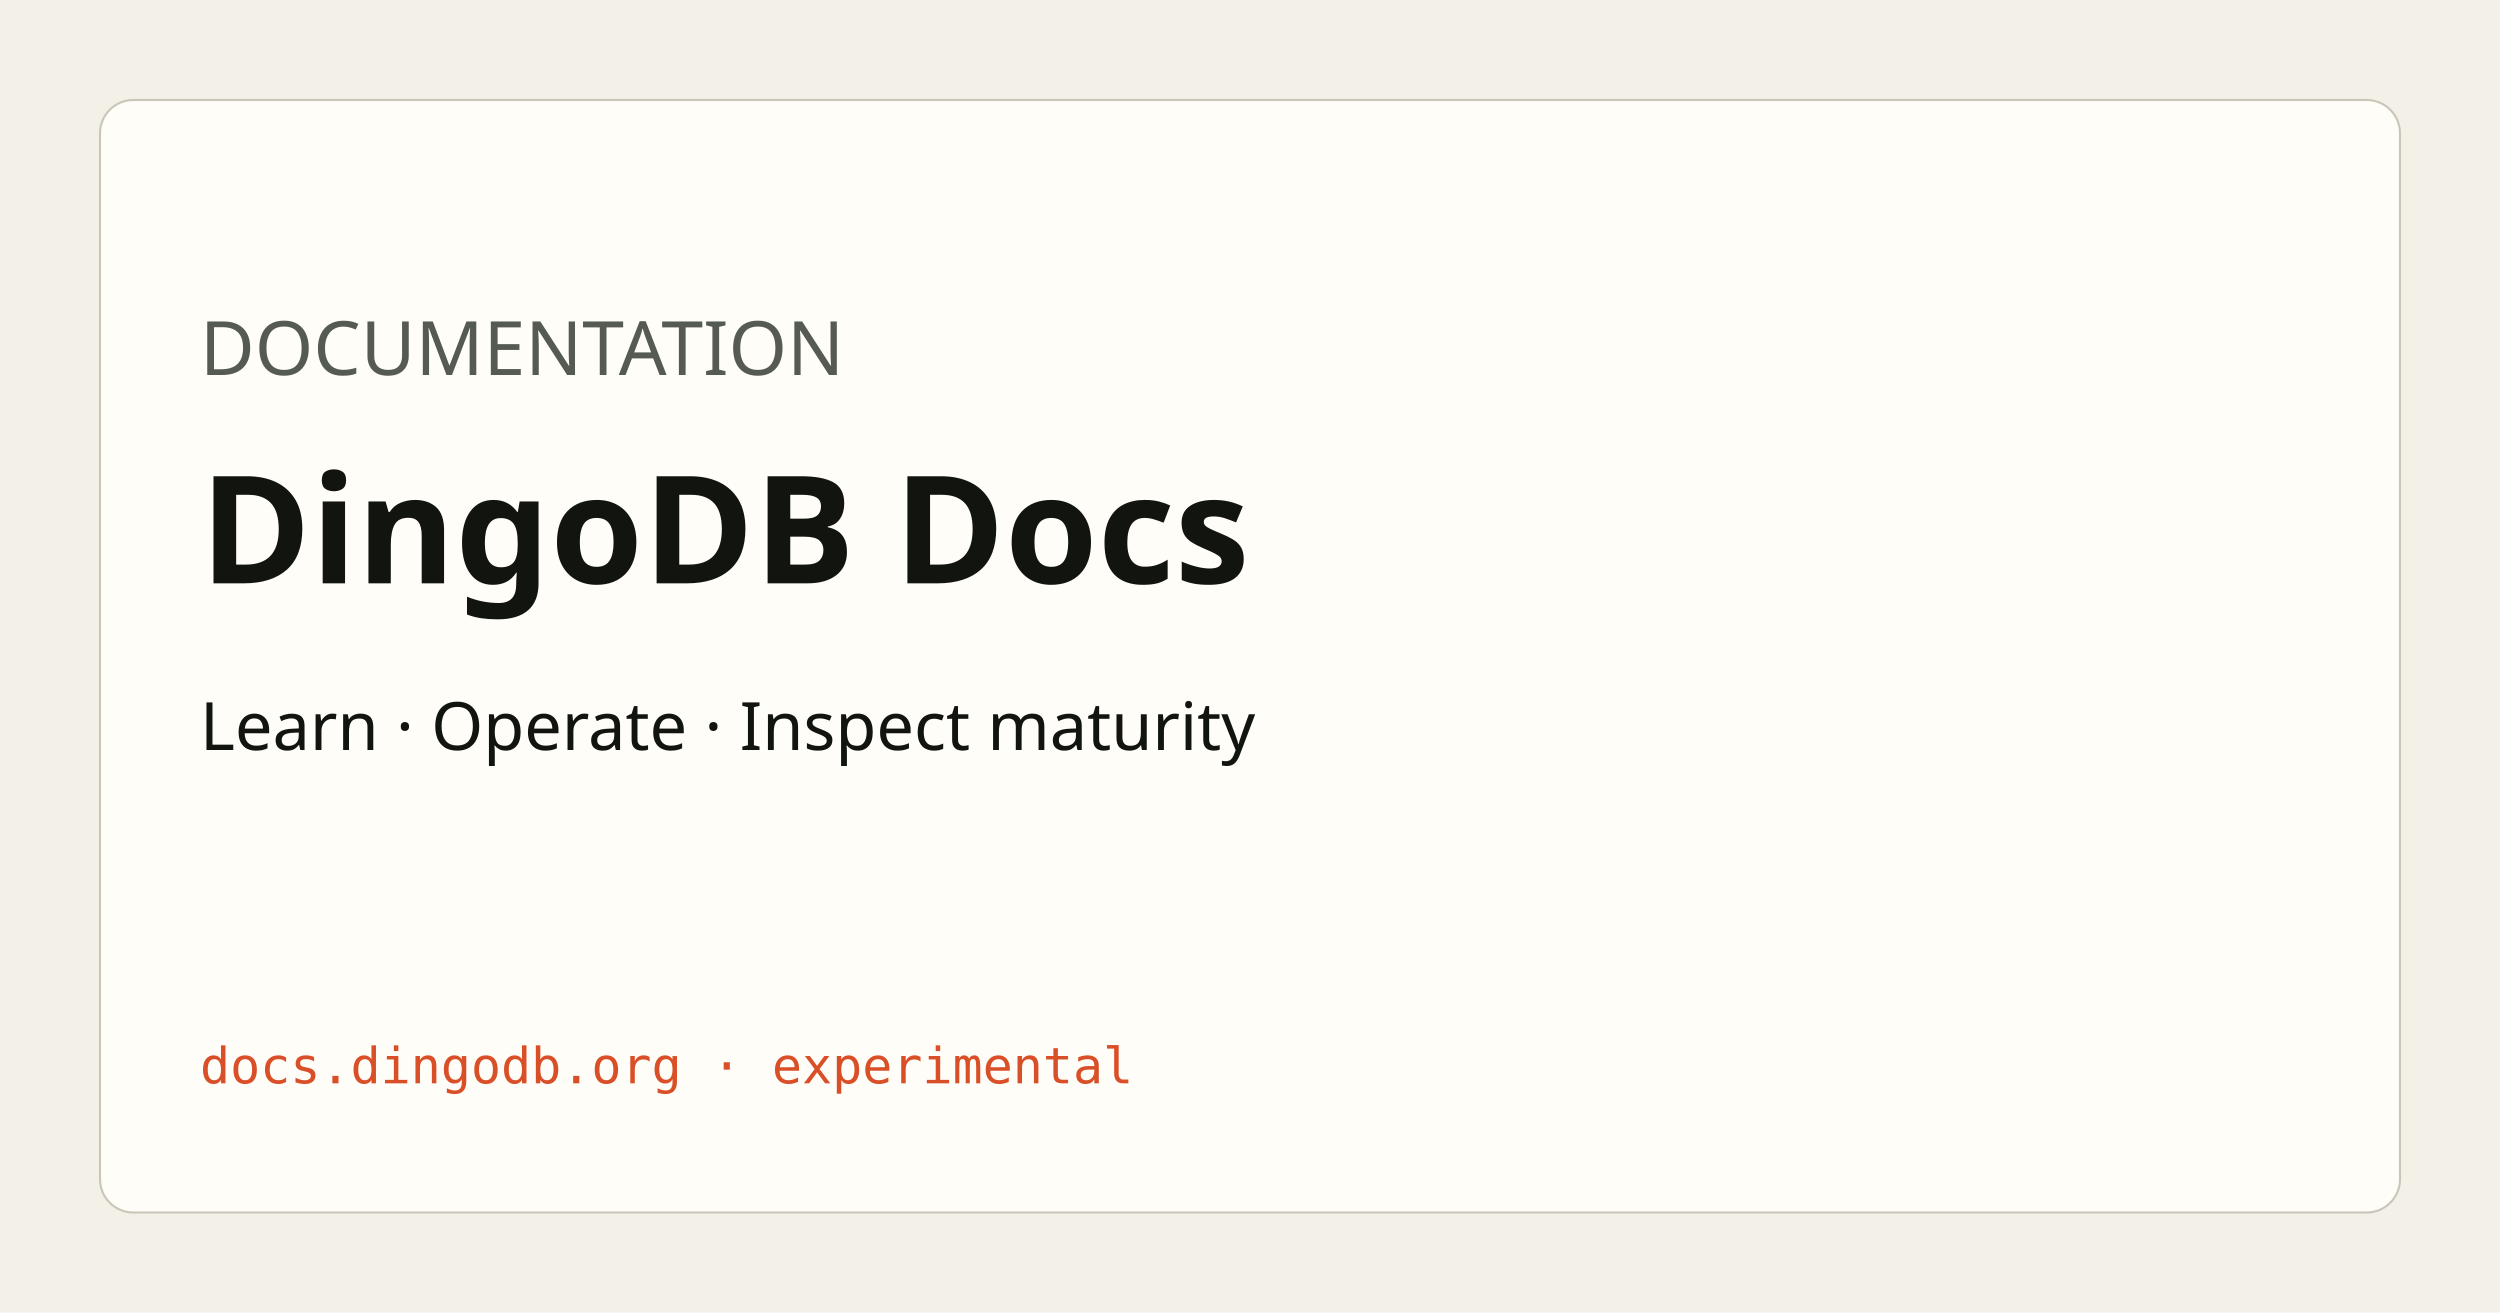
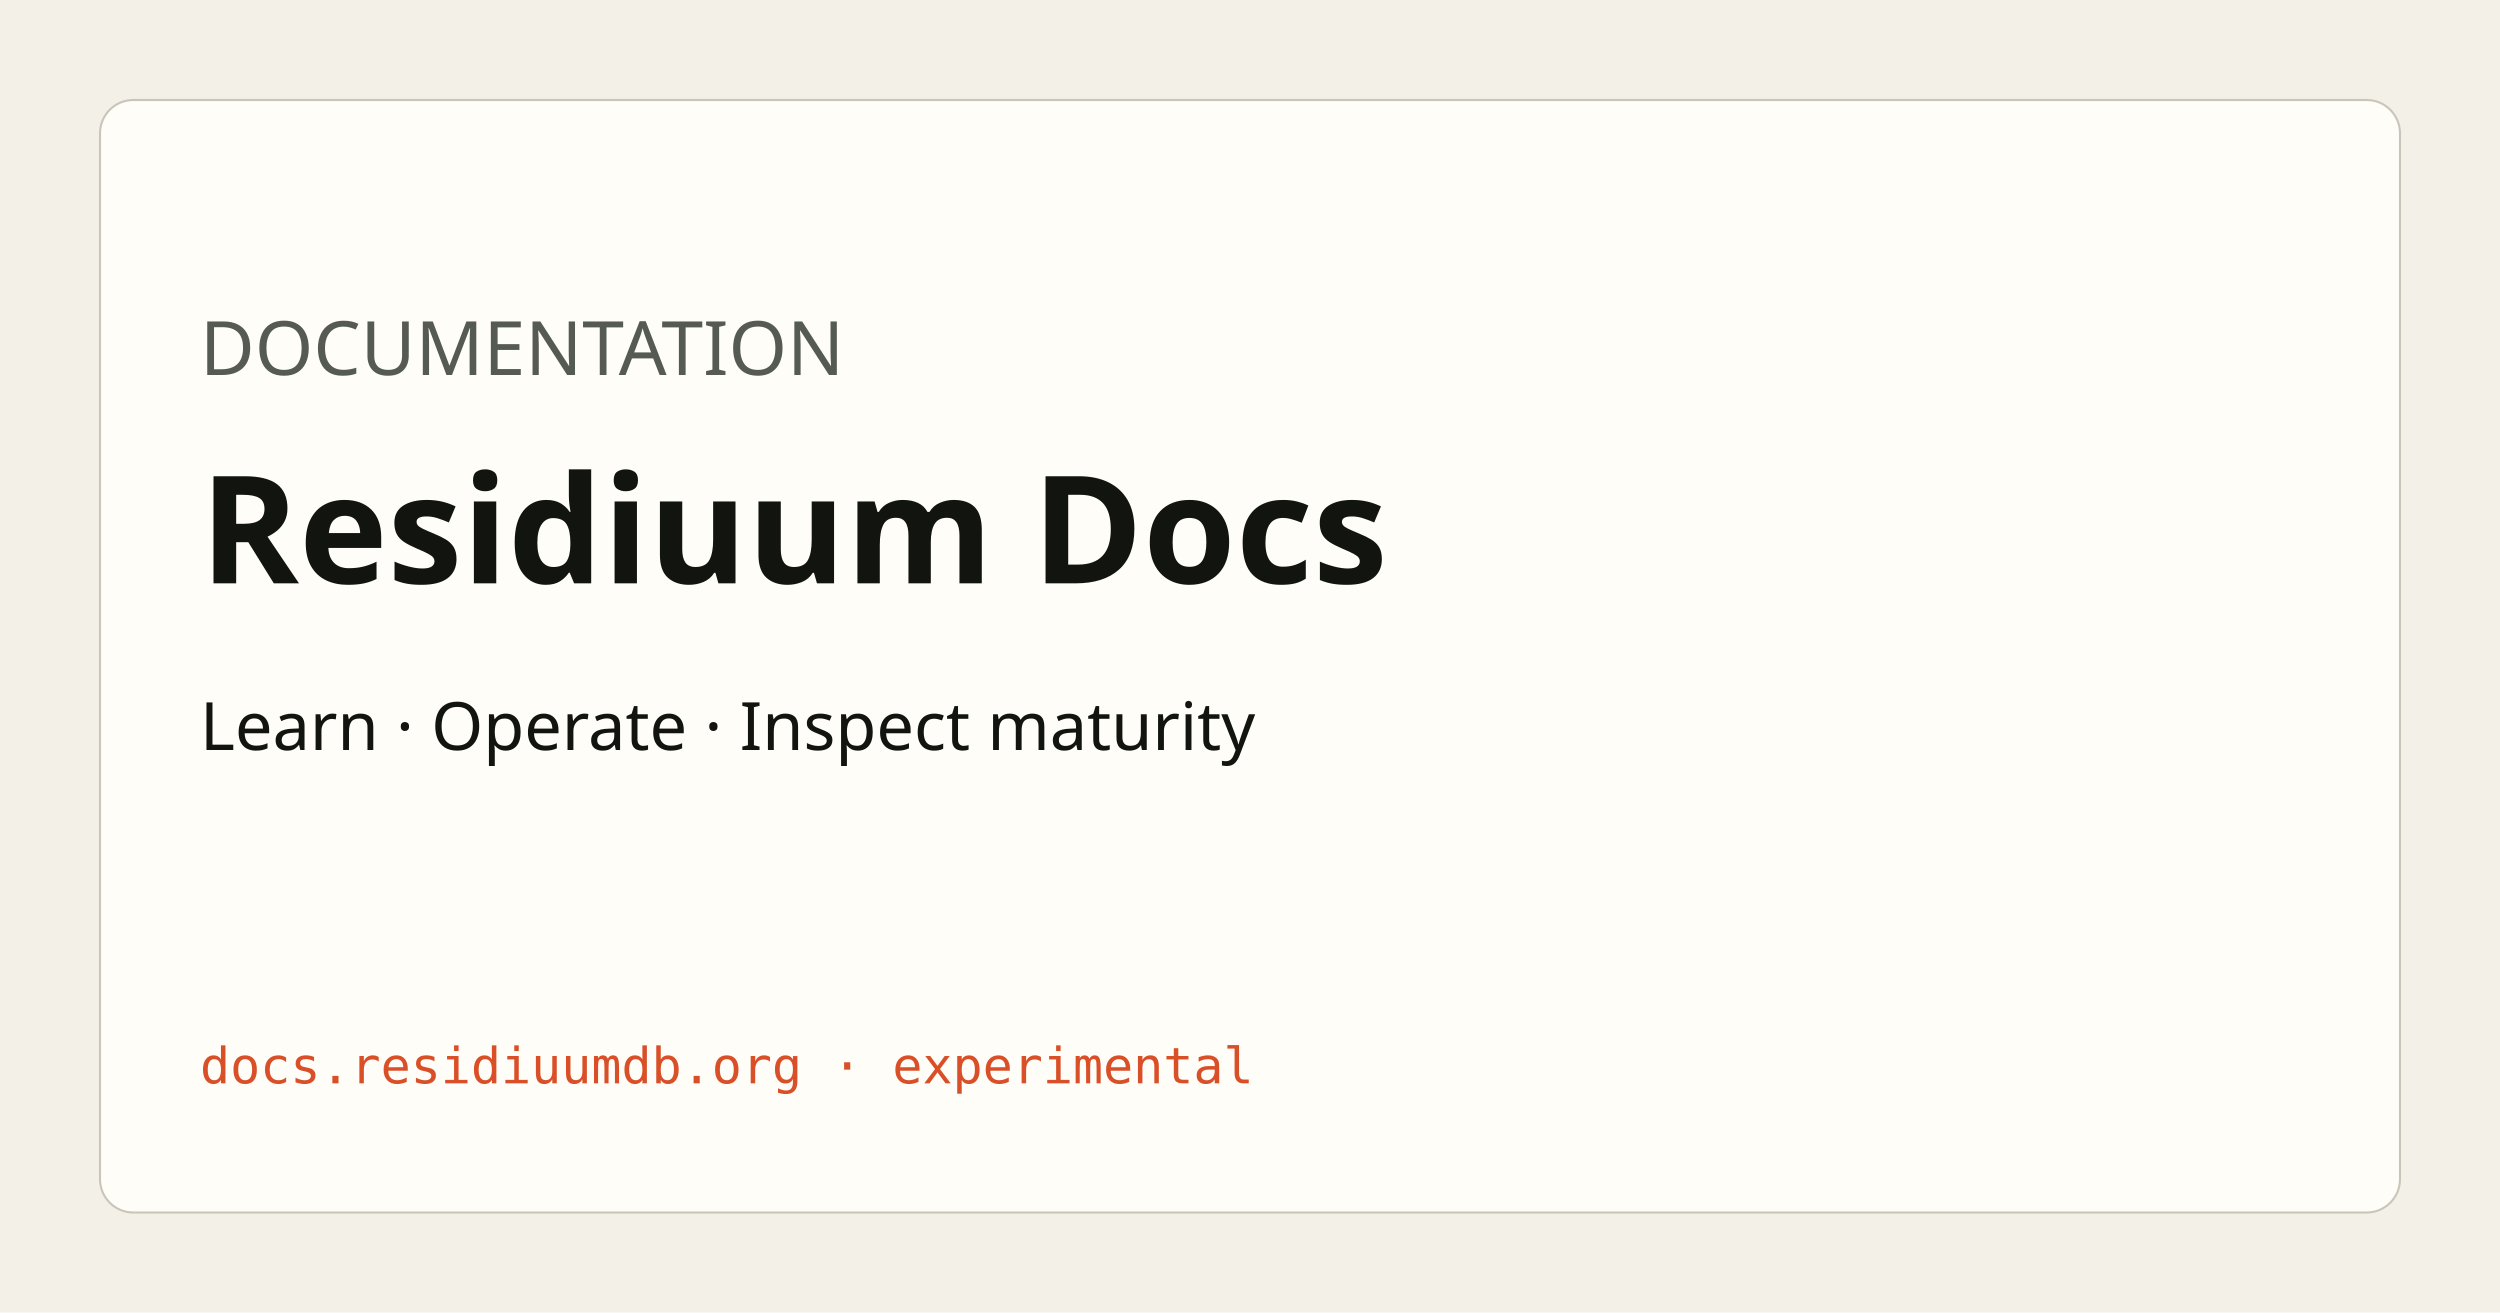
<svg xmlns="http://www.w3.org/2000/svg" width="1200" height="630" viewBox="0 0 1200 630">
  <rect width="1200" height="630" fill="#f3f0e7" />
  <rect x="48" y="48" width="1104" height="534" rx="16" fill="#fffdf7" stroke="#c9c5b9" />
  <text x="96" y="180" font-family="system-ui,sans-serif" font-size="36" fill="#555b52">DOCUMENTATION</text>
-   <text x="96" y="280" font-family="system-ui,sans-serif" font-size="72" font-weight="700" fill="#121410">DingoDB Docs</text>
+   <text x="96" y="280" font-family="system-ui,sans-serif" font-size="72" font-weight="700" fill="#121410">Residiuum Docs</text>
  <text x="96" y="360" font-family="system-ui,sans-serif" font-size="32" fill="#121410">Learn · Operate · Inspect maturity</text>
-   <text x="96" y="520" font-family="ui-monospace,monospace" font-size="24" fill="#d94f27">docs.dingodb.org · experimental</text>
+   <text x="96" y="520" font-family="ui-monospace,monospace" font-size="24" fill="#d94f27">docs.residiuumdb.org · experimental</text>
</svg>
